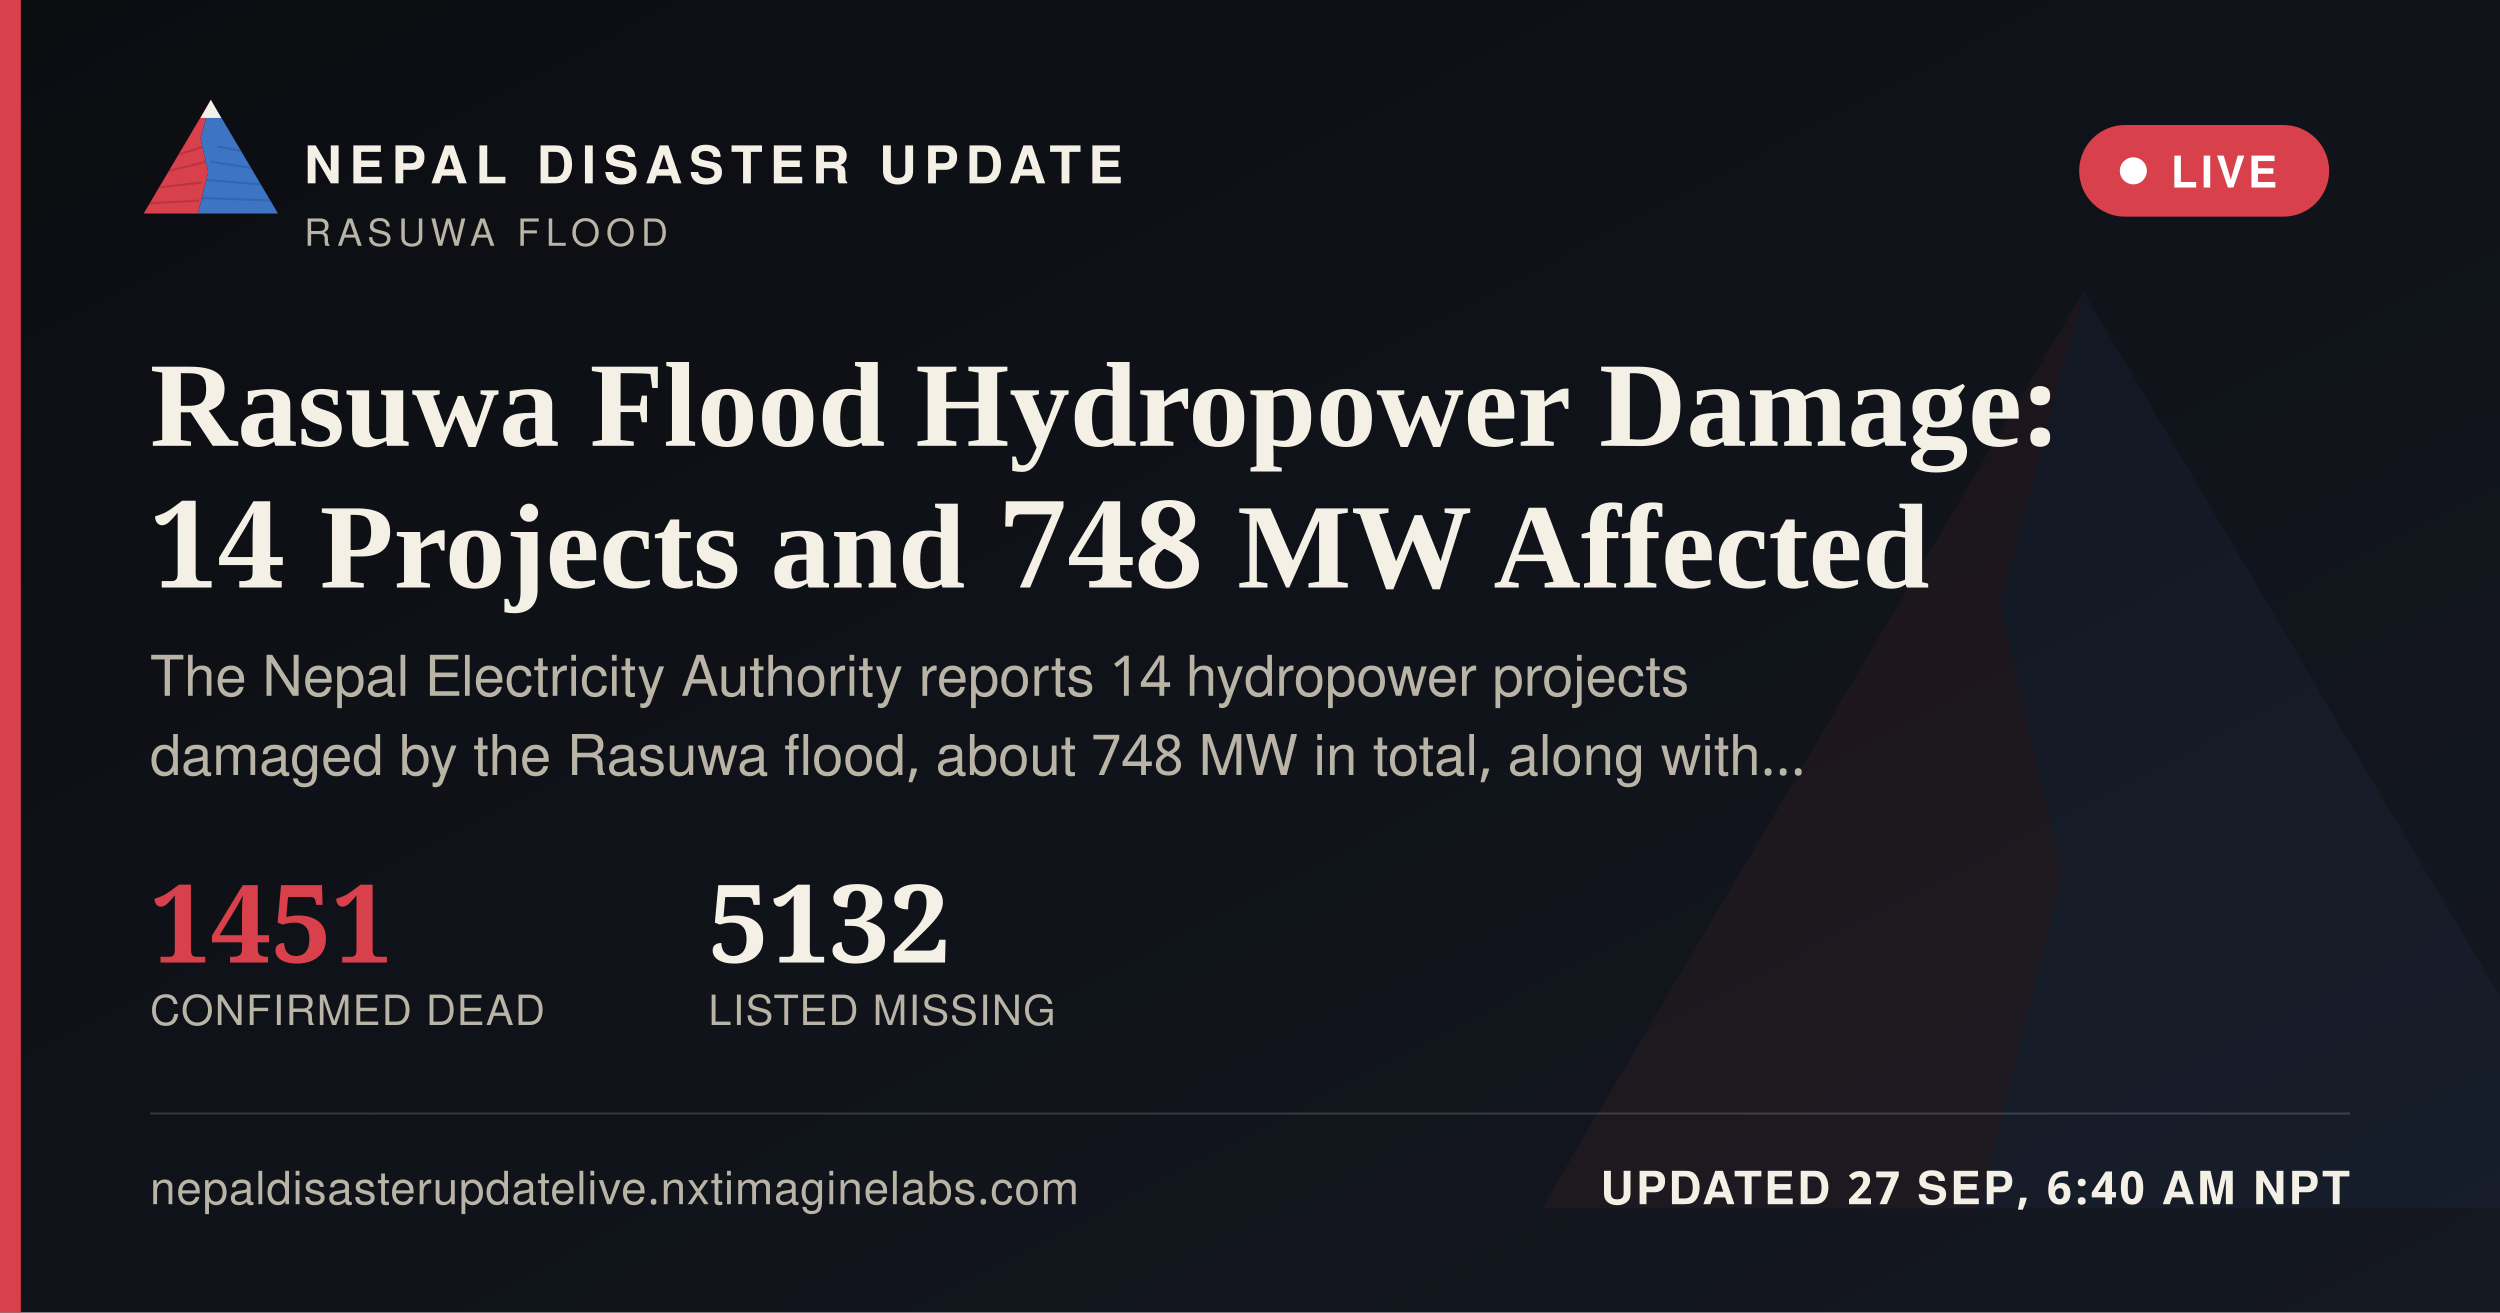
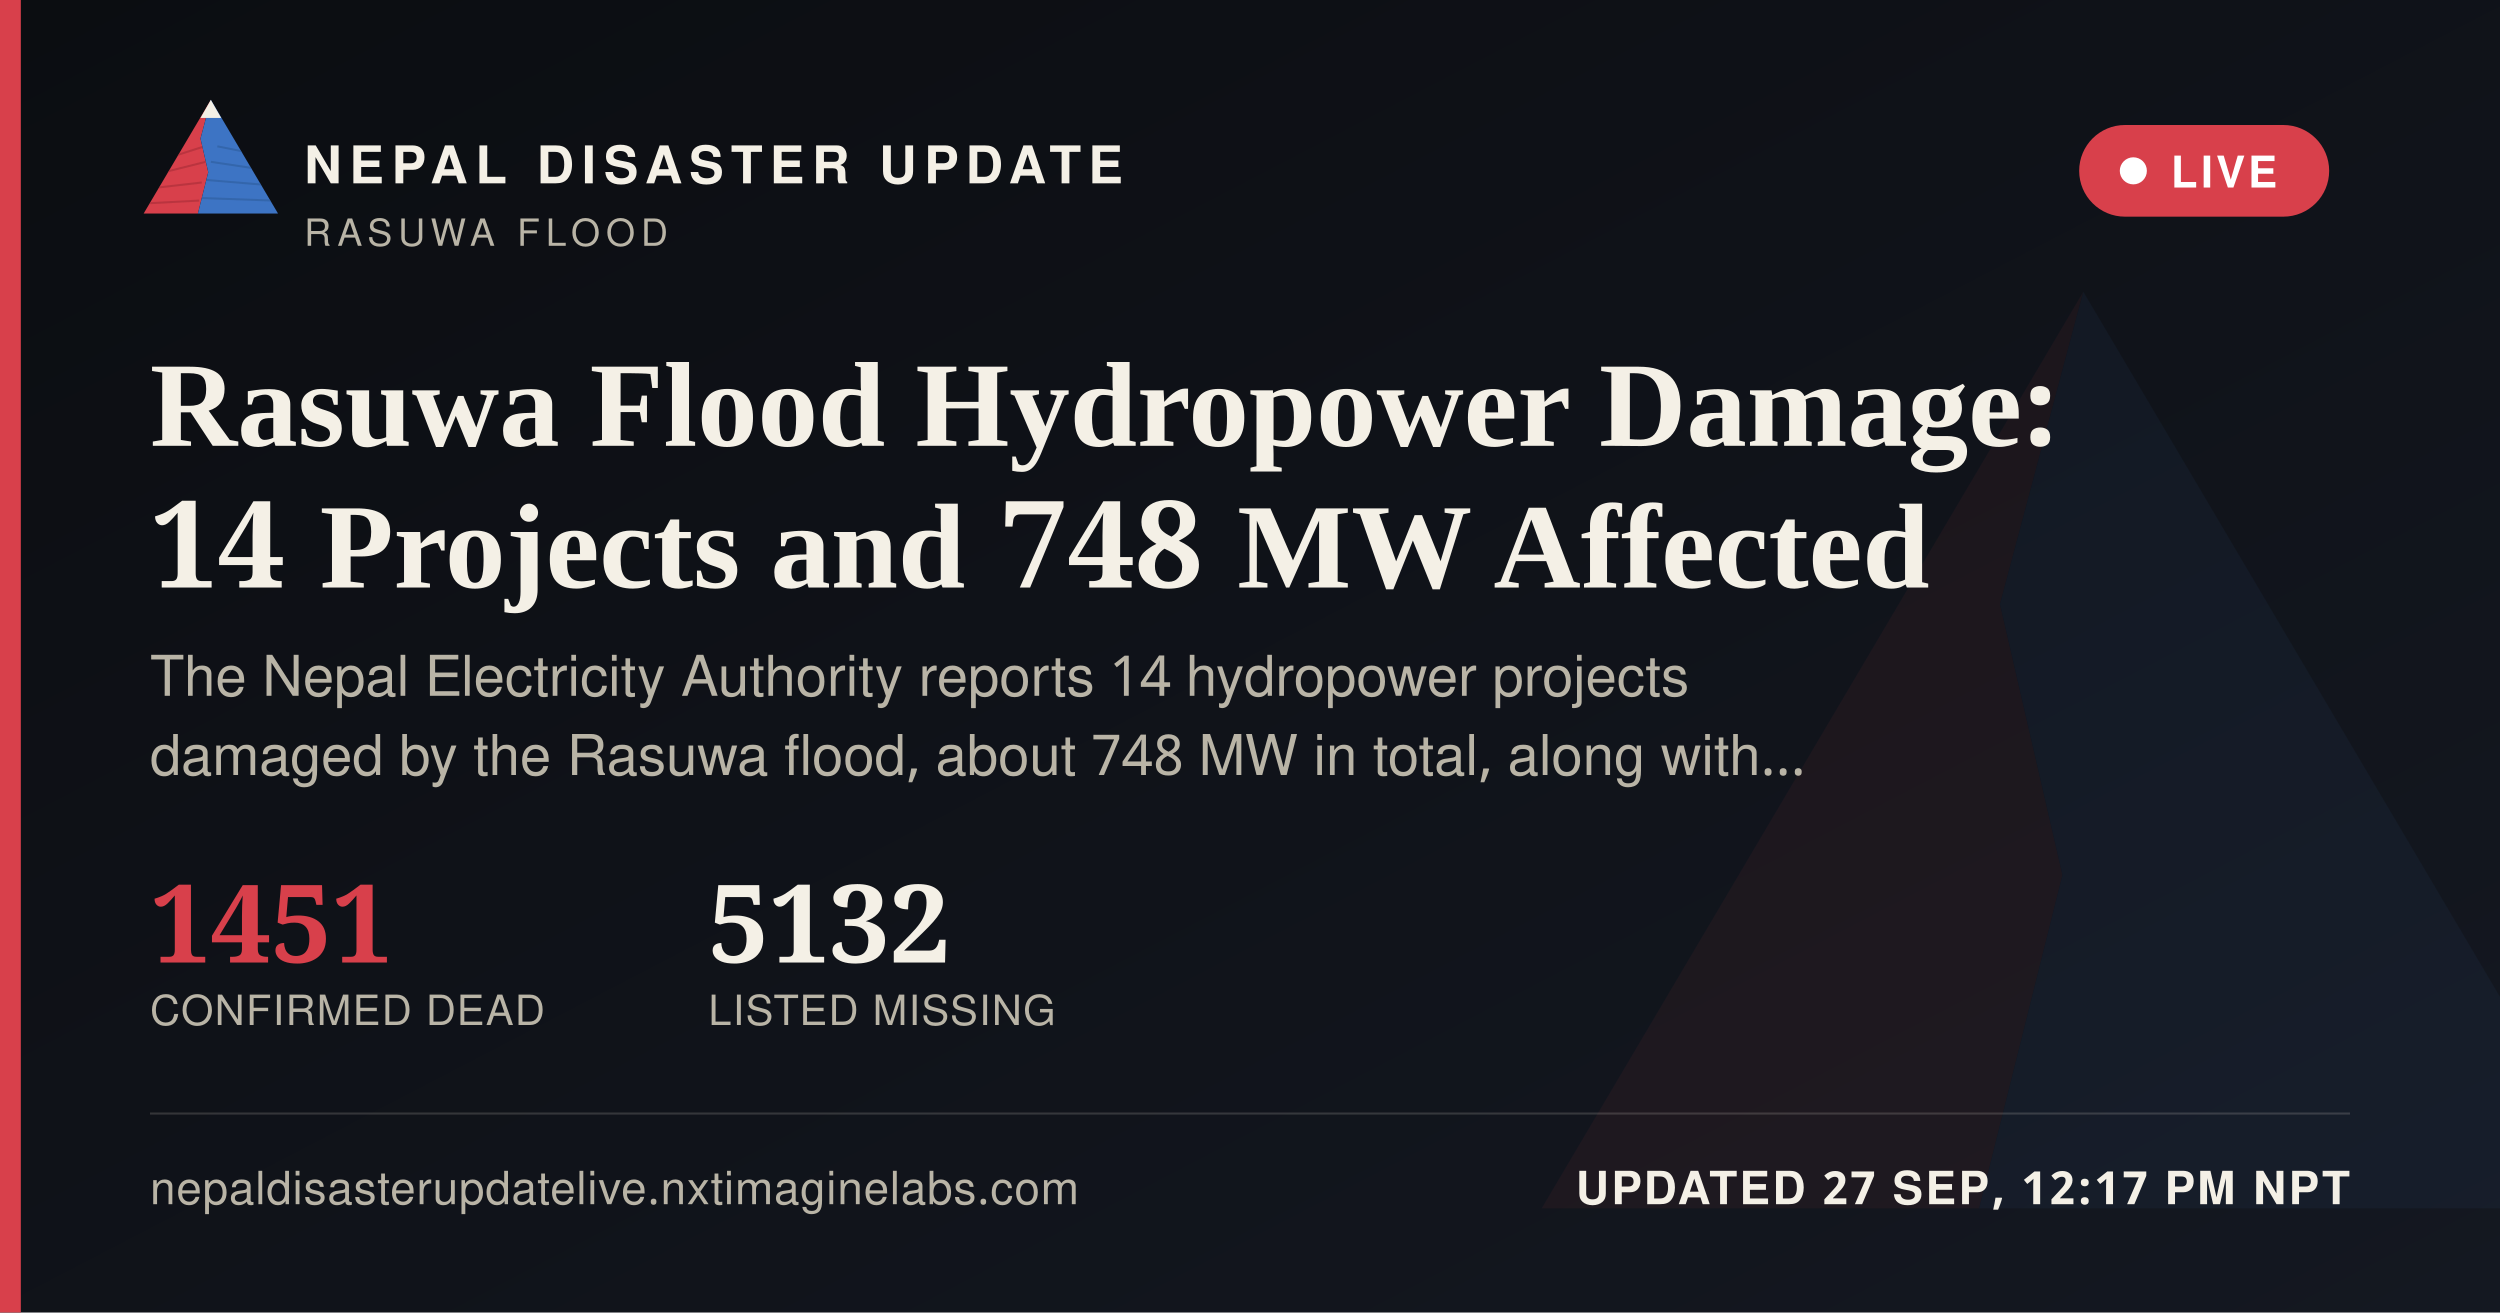
<svg xmlns="http://www.w3.org/2000/svg" width="1200" height="630" viewBox="0 0 1200 630">
  <defs>
    <linearGradient id="ogbg" x1="0" y1="0" x2="1" y2="1">
      <stop offset="0" stop-color="#0B0D11" />
      <stop offset="1" stop-color="#141821" />
    </linearGradient>
  </defs>
  <rect width="1200" height="630" fill="url(#ogbg)" />
  <g transform="translate(700,60) scale(5)" opacity="0.06">
    <polygon points="60,16 52,46 58,72 50,104 8,104" fill="#D8404B" />
    <polygon points="60,16 112,104 50,104 58,72 52,46" fill="#3D74C4" />
  </g>
  <rect x="0" y="0" width="10" height="630" fill="#D8404B" />
  <g transform="translate(64,38) scale(0.62)">
    <g>
      <defs>
        <clipPath id="ogLc">
          <polygon points="60,16 52,46 58,72 50,104 8,104" />
        </clipPath>
        <clipPath id="ogRc">
          <polygon points="60,16 112,104 50,104 58,72 52,46" />
        </clipPath>
      </defs>
      <polygon points="60,16 52,46 58,72 50,104 8,104" fill="#D8404B" />
      <g clip-path="url(#ogLc)" stroke="#A32A34" stroke-width="1.6" fill="none" opacity="0.55">
        <path d="M30,60 L55,52" />
        <path d="M24,72 L56,64" />
        <path d="M18,84 L53,80" />
        <path d="M13,96 L51,94" />
      </g>
      <polygon points="60,16 112,104 50,104 58,72 52,46" fill="#3D74C4" />
      <g clip-path="url(#ogRc)" stroke="#2A5793" stroke-width="1.6" fill="none" opacity="0.5">
        <path d="M65,52 L95,58" />
        <path d="M60,64 L100,70" />
        <path d="M56,78 L104,82" />
        <path d="M52,92 L108,94" />
      </g>
      <polygon points="60,16 52,30 68,30" fill="#F4F0E6" />
    </g>
  </g>
  <text x="146" y="88" font-family="'Public Sans', 'Noto Sans Devanagari', 'Helvetica Neue', Helvetica, Arial, sans-serif" font-size="25" font-weight="800" letter-spacing="3.6" fill="#F4F0E6">NEPAL DISASTER UPDATE</text>
  <text x="146" y="118" font-family="'Public Sans', 'Noto Sans Devanagari', 'Helvetica Neue', Helvetica, Arial, sans-serif" font-size="18" letter-spacing="2.8" fill="#B9B4A6">RASUWA FLOOD</text>
  <g>
    <rect x="998" y="60" width="120" height="44" rx="22" fill="#D8404B" stroke="none" />
    <circle cx="1024" cy="82" r="6.5" fill="#FFFFFF" />
    <text x="1042" y="90" font-family="'Public Sans', 'Noto Sans Devanagari', 'Helvetica Neue', Helvetica, Arial, sans-serif" font-size="21" font-weight="700" letter-spacing="1.6" fill="#FFFFFF">LIVE</text>
  </g>
  <text x="72" y="214" font-family="Newsreader, 'Noto Serif Devanagari', Georgia, 'Times New Roman', serif" font-size="58" font-weight="600" fill="#F4F0E6">Rasuwa Flood Hydropower Damage:</text>
  <text x="72" y="282" font-family="Newsreader, 'Noto Serif Devanagari', Georgia, 'Times New Roman', serif" font-size="58" font-weight="600" fill="#F4F0E6">14 Projects and 748 MW Affected</text>
  <text x="72" y="334" font-family="'Public Sans', 'Noto Sans Devanagari', 'Helvetica Neue', Helvetica, Arial, sans-serif" font-size="27" fill="#B9B4A6">The Nepal Electricity Authority reports 14 hydropower projects</text>
  <text x="72" y="372" font-family="'Public Sans', 'Noto Sans Devanagari', 'Helvetica Neue', Helvetica, Arial, sans-serif" font-size="27" fill="#B9B4A6">damaged by the Rasuwa flood, about 748 MW in total, along with…</text>
  <g transform="translate(72,462)">
    <text x="0" y="0" font-family="Newsreader, 'Noto Serif Devanagari', Georgia, 'Times New Roman', serif" font-size="52" font-weight="600" fill="#D8404B">1451</text>
    <text x="0" y="30" font-family="'Public Sans', 'Noto Sans Devanagari', 'Helvetica Neue', Helvetica, Arial, sans-serif" font-size="20" letter-spacing="0.6" fill="#B9B4A6">CONFIRMED DEAD</text>
    <text x="268" y="0" font-family="Newsreader, 'Noto Serif Devanagari', Georgia, 'Times New Roman', serif" font-size="52" font-weight="600" fill="#F4F0E6">5132</text>
    <text x="268" y="30" font-family="'Public Sans', 'Noto Sans Devanagari', 'Helvetica Neue', Helvetica, Arial, sans-serif" font-size="20" letter-spacing="0.6" fill="#B9B4A6">LISTED MISSING</text>
  </g>
  <rect x="72" y="534" width="1056" height="1" fill="rgba(244,240,230,0.16)" />
  <text x="72" y="578" font-family="'Public Sans', 'Noto Sans Devanagari', 'Helvetica Neue', Helvetica, Arial, sans-serif" font-size="22" fill="#B9B4A6" letter-spacing="0.4">nepaldisasterupdatelive.nxtimaginelabs.com</text>
-   <text x="1128" y="578" text-anchor="end" font-family="'Public Sans', 'Noto Sans Devanagari', 'Helvetica Neue', Helvetica, Arial, sans-serif" font-size="22" font-weight="700" letter-spacing="1.2" fill="#F4F0E6">UPDATED 27 SEP, 6:40 AM NPT</text>
+   <text x="1128" y="578" text-anchor="end" font-family="'Public Sans', 'Noto Sans Devanagari', 'Helvetica Neue', Helvetica, Arial, sans-serif" font-size="22" font-weight="700" letter-spacing="1.2" fill="#F4F0E6">UPDATED 27 SEP, 12:17 PM NPT</text>
</svg>
